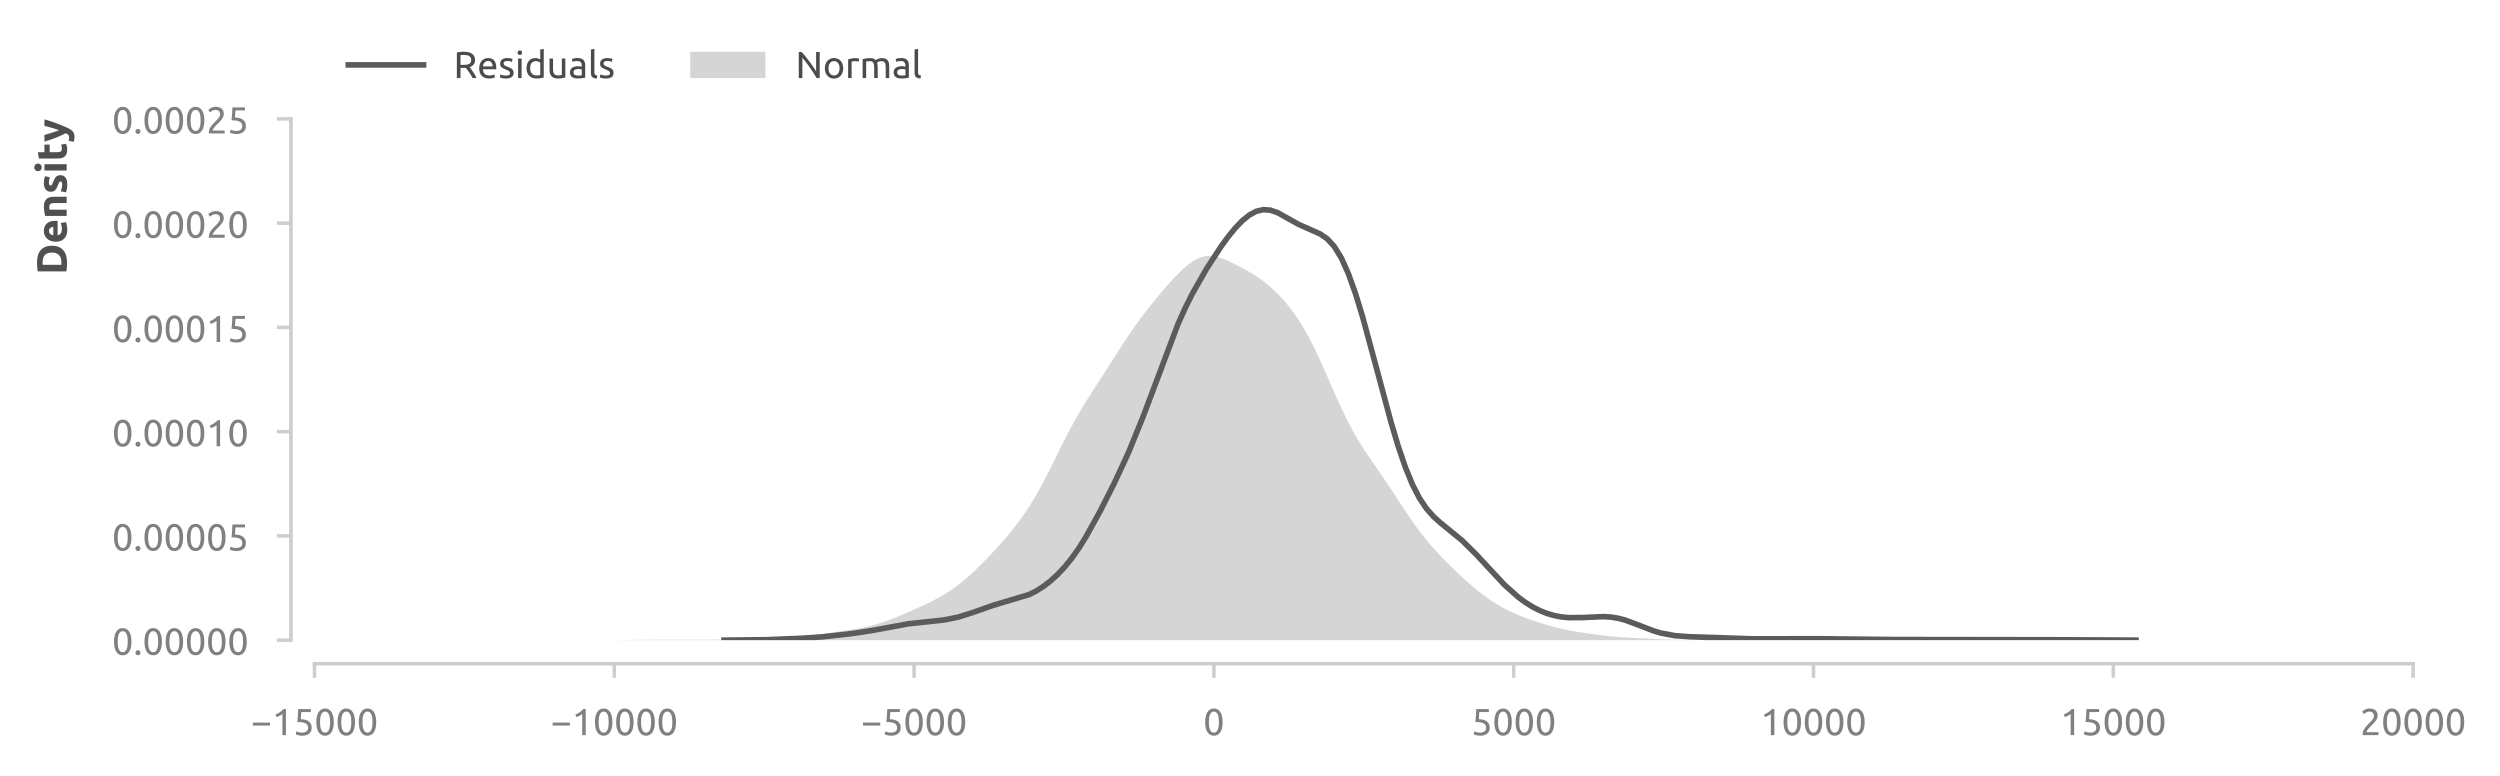
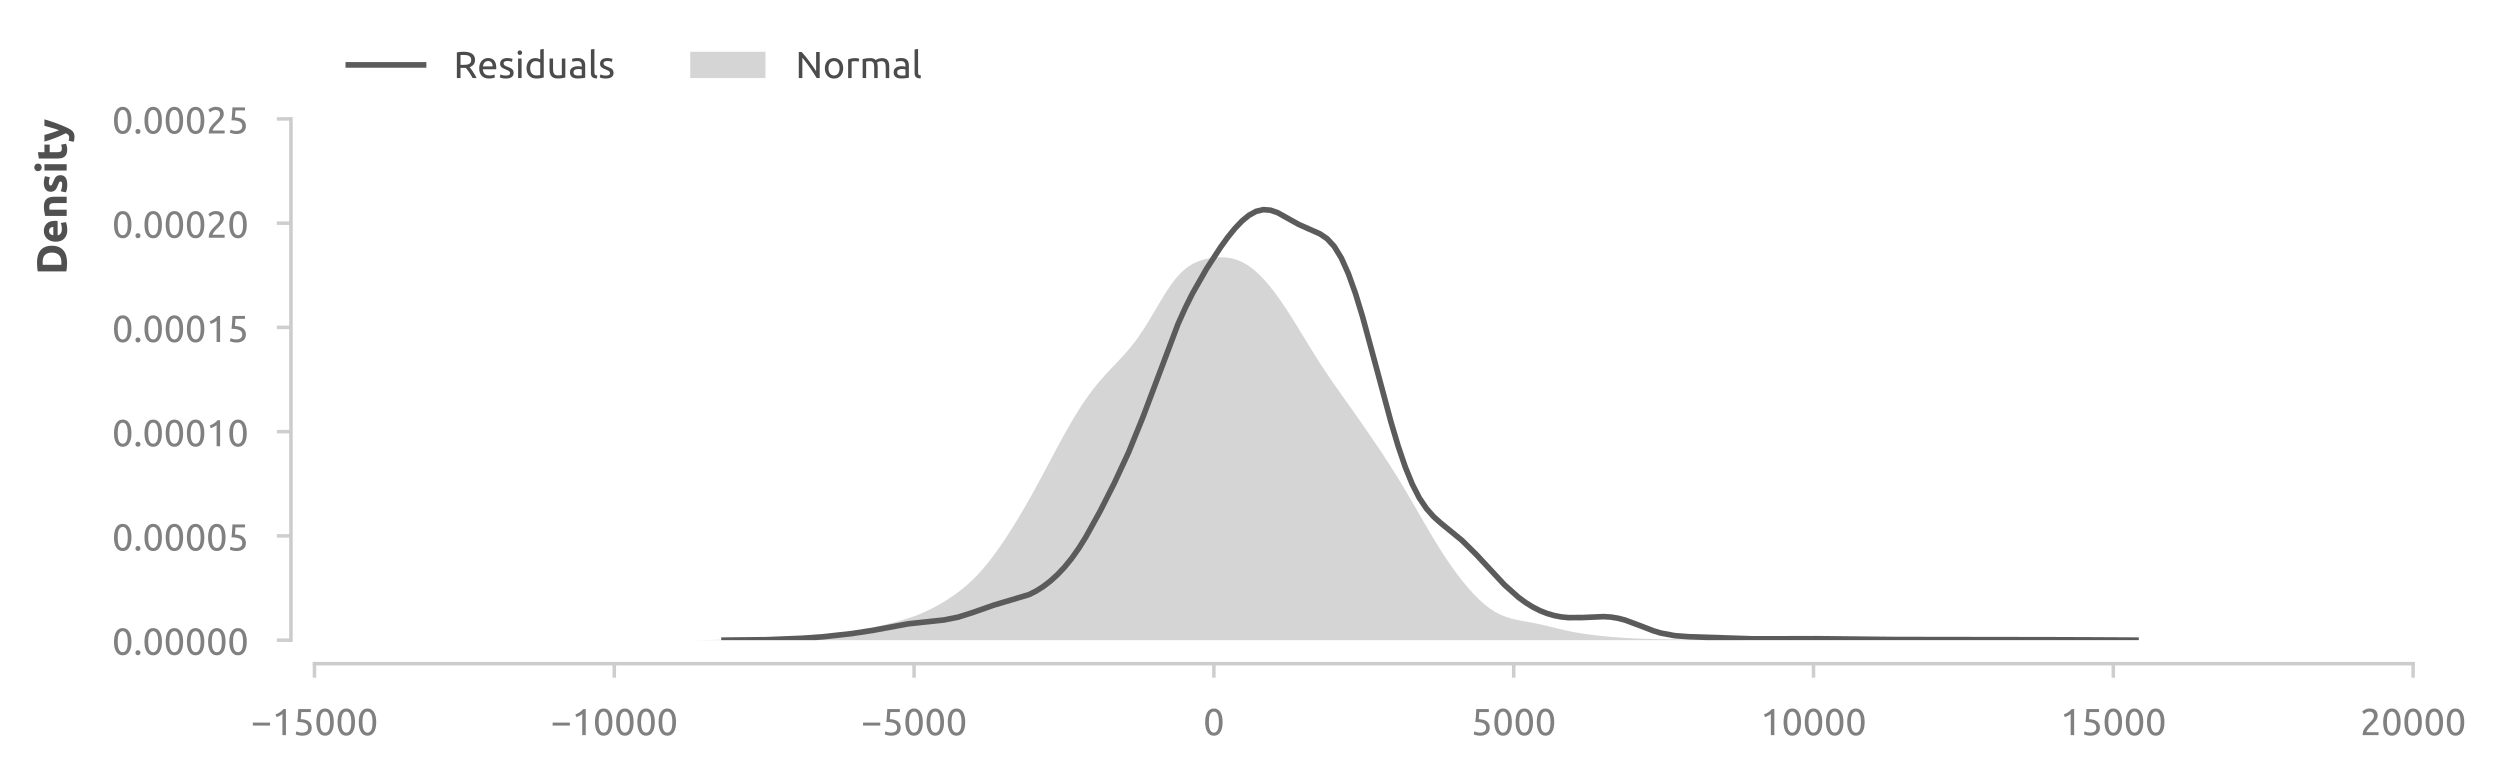
<svg xmlns="http://www.w3.org/2000/svg" xmlns:xlink="http://www.w3.org/1999/xlink" width="531.772pt" height="165.055pt" viewBox="0 0 531.772 165.055" version="1.1">
  <defs>
    <style type="text/css">*{stroke-linejoin: round; stroke-linecap: butt}</style>
  </defs>
  <g id="figure_1">
    <g id="patch_1">
      <path d="M 0 165.055  L 531.772 165.055  L 531.772 0  L 0 0  L 0 165.055  z " style="fill: none" />
    </g>
    <g id="axes_1">
      <g id="patch_2">
        <path d="M 66.891 136.167  L 513.291 136.167  L 513.291 25.288  L 66.891 25.288  L 66.891 136.167  z " style="fill: none" />
      </g>
      <g id="matplotlib.axis_1">
        <g id="xtick_1">
          <g id="line2d_1">
            <defs>
-               <path id="m9f450854ca" d="M 0 0  L 0 3  " style="stroke: #cecece; stroke-width: 0.75" />
-             </defs>
-             <g>
-               <use xlink:href="#m9f450854ca" x="66.891" y="141.167" style="fill: #cecece; stroke: #cecece; stroke-width: 0.75" />
+               <path id="m209738c623" d="M 0 0  L 0 3  " style="stroke: #cecece; stroke-width: 0.75" />
+             </defs>
+             <g>
+               <use xlink:href="#m209738c623" x="66.891" y="141.167" style="fill: #cecece; stroke: #cecece; stroke-width: 0.75" />
            </g>
          </g>
          <g id="text_1">
            <g style="fill: #808080" transform="translate(53.35344 156.375) scale(0.08 -0.08)">
              <defs>
                <path id="Ubuntu-2212" d="M 339 2138  L 3270 2138  L 3270 1632  L 339 1632  L 339 2138  z " transform="scale(0.015625)" />
                <path id="Ubuntu-31" d="M 595 3520  Q 960 3661 1305 3881  Q 1651 4102 1939 4435  L 2362 4435  L 2362 0  L 1766 0  L 1766 3610  Q 1690 3539 1578 3462  Q 1466 3386 1334 3315  Q 1203 3245 1059 3181  Q 915 3117 781 3072  L 595 3520  z " transform="scale(0.015625)" />
                <path id="Ubuntu-35" d="M 1274 2726  Q 2240 2688 2691 2304  Q 3142 1920 3142 1261  Q 3142 966 3043 716  Q 2944 467 2742 288  Q 2541 109 2233 6  Q 1926 -96 1504 -96  Q 1338 -96 1165 -70  Q 992 -45 845 -6  Q 698 32 582 70  Q 467 109 416 134  L 531 653  Q 640 602 886 518  Q 1133 435 1491 435  Q 1779 435 1974 499  Q 2170 563 2291 672  Q 2413 781 2467 925  Q 2522 1069 2522 1229  Q 2522 1472 2438 1661  Q 2355 1850 2144 1978  Q 1933 2106 1581 2173  Q 1229 2240 691 2240  Q 730 2554 752 2829  Q 774 3104 793 3366  Q 813 3629 825 3888  Q 838 4147 851 4435  L 2989 4435  L 2989 3930  L 1370 3930  Q 1363 3834 1350 3670  Q 1338 3507 1325 3331  Q 1312 3155 1299 2988  Q 1286 2822 1274 2726  z " transform="scale(0.015625)" />
                <path id="Ubuntu-30" d="M 320 2221  Q 320 3334 713 3936  Q 1107 4538 1805 4538  Q 2502 4538 2896 3936  Q 3290 3334 3290 2221  Q 3290 1107 2896 505  Q 2502 -96 1805 -96  Q 1107 -96 713 505  Q 320 1107 320 2221  z M 2662 2221  Q 2662 2586 2620 2912  Q 2579 3238 2480 3481  Q 2381 3725 2214 3869  Q 2048 4013 1805 4013  Q 1562 4013 1395 3869  Q 1229 3725 1129 3481  Q 1030 3238 988 2912  Q 947 2586 947 2221  Q 947 1856 988 1529  Q 1030 1203 1129 960  Q 1229 717 1395 573  Q 1562 429 1805 429  Q 2048 429 2214 573  Q 2381 717 2480 960  Q 2579 1203 2620 1529  Q 2662 1856 2662 2221  z " transform="scale(0.015625)" />
              </defs>
              <use xlink:href="#Ubuntu-2212" />
              <use xlink:href="#Ubuntu-31" x="56.4" />
              <use xlink:href="#Ubuntu-35" x="112.8" />
              <use xlink:href="#Ubuntu-30" x="169.2" />
              <use xlink:href="#Ubuntu-30" x="225.6" />
              <use xlink:href="#Ubuntu-30" x="282" />
            </g>
          </g>
        </g>
        <g id="xtick_2">
          <g id="line2d_2">
            <g>
-               <use xlink:href="#m9f450854ca" x="130.662" y="141.167" style="fill: #cecece; stroke: #cecece; stroke-width: 0.75" />
+               <use xlink:href="#m209738c623" x="130.662" y="141.167" style="fill: #cecece; stroke: #cecece; stroke-width: 0.75" />
            </g>
          </g>
          <g id="text_2">
            <g style="fill: #808080" transform="translate(117.1249 156.375) scale(0.08 -0.08)">
              <use xlink:href="#Ubuntu-2212" />
              <use xlink:href="#Ubuntu-31" x="56.4" />
              <use xlink:href="#Ubuntu-30" x="112.8" />
              <use xlink:href="#Ubuntu-30" x="169.2" />
              <use xlink:href="#Ubuntu-30" x="225.6" />
              <use xlink:href="#Ubuntu-30" x="282" />
            </g>
          </g>
        </g>
        <g id="xtick_3">
          <g id="line2d_3">
            <g>
-               <use xlink:href="#m9f450854ca" x="194.434" y="141.167" style="fill: #cecece; stroke: #cecece; stroke-width: 0.75" />
+               <use xlink:href="#m209738c623" x="194.434" y="141.167" style="fill: #cecece; stroke: #cecece; stroke-width: 0.75" />
            </g>
          </g>
          <g id="text_3">
            <g style="fill: #808080" transform="translate(183.1525 156.375) scale(0.08 -0.08)">
              <use xlink:href="#Ubuntu-2212" />
              <use xlink:href="#Ubuntu-35" x="56.4" />
              <use xlink:href="#Ubuntu-30" x="112.8" />
              <use xlink:href="#Ubuntu-30" x="169.2" />
              <use xlink:href="#Ubuntu-30" x="225.6" />
            </g>
          </g>
        </g>
        <g id="xtick_4">
          <g id="line2d_4">
            <g>
-               <use xlink:href="#m9f450854ca" x="258.205" y="141.167" style="fill: #cecece; stroke: #cecece; stroke-width: 0.75" />
+               <use xlink:href="#m209738c623" x="258.205" y="141.167" style="fill: #cecece; stroke: #cecece; stroke-width: 0.75" />
            </g>
          </g>
          <g id="text_4">
            <g style="fill: #808080" transform="translate(255.949 156.375) scale(0.08 -0.08)">
              <use xlink:href="#Ubuntu-30" />
            </g>
          </g>
        </g>
        <g id="xtick_5">
          <g id="line2d_5">
            <g>
-               <use xlink:href="#m9f450854ca" x="321.977" y="141.167" style="fill: #cecece; stroke: #cecece; stroke-width: 0.75" />
+               <use xlink:href="#m209738c623" x="321.977" y="141.167" style="fill: #cecece; stroke: #cecece; stroke-width: 0.75" />
            </g>
          </g>
          <g id="text_5">
            <g style="fill: #808080" transform="translate(312.9517 156.375) scale(0.08 -0.08)">
              <use xlink:href="#Ubuntu-35" />
              <use xlink:href="#Ubuntu-30" x="56.4" />
              <use xlink:href="#Ubuntu-30" x="112.8" />
              <use xlink:href="#Ubuntu-30" x="169.2" />
            </g>
          </g>
        </g>
        <g id="xtick_6">
          <g id="line2d_6">
            <g>
-               <use xlink:href="#m9f450854ca" x="385.748" y="141.167" style="fill: #cecece; stroke: #cecece; stroke-width: 0.75" />
+               <use xlink:href="#m209738c623" x="385.748" y="141.167" style="fill: #cecece; stroke: #cecece; stroke-width: 0.75" />
            </g>
          </g>
          <g id="text_6">
            <g style="fill: #808080" transform="translate(374.4668 156.375) scale(0.08 -0.08)">
              <use xlink:href="#Ubuntu-31" />
              <use xlink:href="#Ubuntu-30" x="56.4" />
              <use xlink:href="#Ubuntu-30" x="112.8" />
              <use xlink:href="#Ubuntu-30" x="169.2" />
              <use xlink:href="#Ubuntu-30" x="225.6" />
            </g>
          </g>
        </g>
        <g id="xtick_7">
          <g id="line2d_7">
            <g>
-               <use xlink:href="#m9f450854ca" x="449.52" y="141.167" style="fill: #cecece; stroke: #cecece; stroke-width: 0.75" />
+               <use xlink:href="#m209738c623" x="449.52" y="141.167" style="fill: #cecece; stroke: #cecece; stroke-width: 0.75" />
            </g>
          </g>
          <g id="text_7">
            <g style="fill: #808080" transform="translate(438.2383 156.375) scale(0.08 -0.08)">
              <use xlink:href="#Ubuntu-31" />
              <use xlink:href="#Ubuntu-35" x="56.4" />
              <use xlink:href="#Ubuntu-30" x="112.8" />
              <use xlink:href="#Ubuntu-30" x="169.2" />
              <use xlink:href="#Ubuntu-30" x="225.6" />
            </g>
          </g>
        </g>
        <g id="xtick_8">
          <g id="line2d_8">
            <g>
-               <use xlink:href="#m9f450854ca" x="513.291" y="141.167" style="fill: #cecece; stroke: #cecece; stroke-width: 0.75" />
+               <use xlink:href="#m209738c623" x="513.291" y="141.167" style="fill: #cecece; stroke: #cecece; stroke-width: 0.75" />
            </g>
          </g>
          <g id="text_8">
            <g style="fill: #808080" transform="translate(502.0097 156.375) scale(0.08 -0.08)">
              <defs>
                <path id="Ubuntu-32" d="M 2989 3302  Q 2989 3072 2896 2857  Q 2803 2643 2649 2435  Q 2496 2227 2304 2025  Q 2112 1824 1920 1632  Q 1811 1523 1667 1376  Q 1523 1229 1395 1069  Q 1267 909 1180 761  Q 1094 614 1094 506  L 3136 506  L 3136 0  L 448 0  Q 442 38 442 76  Q 442 115 442 147  Q 442 448 541 707  Q 640 966 800 1196  Q 960 1427 1158 1632  Q 1357 1837 1549 2029  Q 1709 2182 1853 2332  Q 1997 2483 2109 2633  Q 2221 2784 2288 2944  Q 2355 3104 2355 3283  Q 2355 3475 2294 3609  Q 2234 3744 2131 3833  Q 2029 3923 1891 3964  Q 1754 4006 1600 4006  Q 1414 4006 1260 3955  Q 1107 3904 985 3837  Q 864 3770 781 3696  Q 698 3622 653 3584  L 358 4006  Q 416 4070 531 4163  Q 646 4256 806 4339  Q 966 4422 1164 4480  Q 1363 4538 1594 4538  Q 2291 4538 2640 4214  Q 2989 3891 2989 3302  z " transform="scale(0.015625)" />
              </defs>
              <use xlink:href="#Ubuntu-32" />
              <use xlink:href="#Ubuntu-30" x="56.4" />
              <use xlink:href="#Ubuntu-30" x="112.8" />
              <use xlink:href="#Ubuntu-30" x="169.2" />
              <use xlink:href="#Ubuntu-30" x="225.6" />
            </g>
          </g>
        </g>
      </g>
      <g id="matplotlib.axis_2">
        <g id="ytick_1">
          <g id="line2d_9">
            <defs>
-               <path id="m7aecf31f58" d="M 0 0  L -3 0  " style="stroke: #cecece; stroke-width: 0.75" />
-             </defs>
-             <g>
-               <use xlink:href="#m7aecf31f58" x="61.891" y="136.167" style="fill: #cecece; stroke: #cecece; stroke-width: 0.75" />
+               <path id="m69ce5b1ed9" d="M 0 0  L -3 0  " style="stroke: #cecece; stroke-width: 0.75" />
+             </defs>
+             <g>
+               <use xlink:href="#m69ce5b1ed9" x="61.891" y="136.167" style="fill: #cecece; stroke: #cecece; stroke-width: 0.75" />
            </g>
          </g>
          <g id="text_9">
            <g style="fill: #808080" transform="translate(23.84844 139.2713) scale(0.08 -0.08)">
              <defs>
                <path id="Ubuntu-2e" d="M 1216 346  Q 1216 173 1101 45  Q 986 -83 787 -83  Q 589 -83 473 45  Q 358 173 358 346  Q 358 518 473 646  Q 589 774 787 774  Q 986 774 1101 646  Q 1216 518 1216 346  z " transform="scale(0.015625)" />
              </defs>
              <use xlink:href="#Ubuntu-30" />
              <use xlink:href="#Ubuntu-2e" x="56.4" />
              <use xlink:href="#Ubuntu-30" x="81" />
              <use xlink:href="#Ubuntu-30" x="137.4" />
              <use xlink:href="#Ubuntu-30" x="193.8" />
              <use xlink:href="#Ubuntu-30" x="250.2" />
              <use xlink:href="#Ubuntu-30" x="306.6" />
            </g>
          </g>
        </g>
        <g id="ytick_2">
          <g id="line2d_10">
            <g>
-               <use xlink:href="#m7aecf31f58" x="61.891" y="113.992" style="fill: #cecece; stroke: #cecece; stroke-width: 0.75" />
+               <use xlink:href="#m69ce5b1ed9" x="61.891" y="113.992" style="fill: #cecece; stroke: #cecece; stroke-width: 0.75" />
            </g>
          </g>
          <g id="text_10">
            <g style="fill: #808080" transform="translate(23.84844 117.0952) scale(0.08 -0.08)">
              <use xlink:href="#Ubuntu-30" />
              <use xlink:href="#Ubuntu-2e" x="56.4" />
              <use xlink:href="#Ubuntu-30" x="81" />
              <use xlink:href="#Ubuntu-30" x="137.4" />
              <use xlink:href="#Ubuntu-30" x="193.8" />
              <use xlink:href="#Ubuntu-30" x="250.2" />
              <use xlink:href="#Ubuntu-35" x="306.6" />
            </g>
          </g>
        </g>
        <g id="ytick_3">
          <g id="line2d_11">
            <g>
-               <use xlink:href="#m7aecf31f58" x="61.891" y="91.816" style="fill: #cecece; stroke: #cecece; stroke-width: 0.75" />
+               <use xlink:href="#m69ce5b1ed9" x="61.891" y="91.816" style="fill: #cecece; stroke: #cecece; stroke-width: 0.75" />
            </g>
          </g>
          <g id="text_11">
            <g style="fill: #808080" transform="translate(23.84844 94.91925) scale(0.08 -0.08)">
              <use xlink:href="#Ubuntu-30" />
              <use xlink:href="#Ubuntu-2e" x="56.4" />
              <use xlink:href="#Ubuntu-30" x="81" />
              <use xlink:href="#Ubuntu-30" x="137.4" />
              <use xlink:href="#Ubuntu-30" x="193.8" />
              <use xlink:href="#Ubuntu-31" x="250.2" />
              <use xlink:href="#Ubuntu-30" x="306.6" />
            </g>
          </g>
        </g>
        <g id="ytick_4">
          <g id="line2d_12">
            <g>
-               <use xlink:href="#m7aecf31f58" x="61.891" y="69.639" style="fill: #cecece; stroke: #cecece; stroke-width: 0.75" />
+               <use xlink:href="#m69ce5b1ed9" x="61.891" y="69.639" style="fill: #cecece; stroke: #cecece; stroke-width: 0.75" />
            </g>
          </g>
          <g id="text_12">
            <g style="fill: #808080" transform="translate(23.84844 72.74325) scale(0.08 -0.08)">
              <use xlink:href="#Ubuntu-30" />
              <use xlink:href="#Ubuntu-2e" x="56.4" />
              <use xlink:href="#Ubuntu-30" x="81" />
              <use xlink:href="#Ubuntu-30" x="137.4" />
              <use xlink:href="#Ubuntu-30" x="193.8" />
              <use xlink:href="#Ubuntu-31" x="250.2" />
              <use xlink:href="#Ubuntu-35" x="306.6" />
            </g>
          </g>
        </g>
        <g id="ytick_5">
          <g id="line2d_13">
            <g>
-               <use xlink:href="#m7aecf31f58" x="61.891" y="47.464" style="fill: #cecece; stroke: #cecece; stroke-width: 0.75" />
+               <use xlink:href="#m69ce5b1ed9" x="61.891" y="47.464" style="fill: #cecece; stroke: #cecece; stroke-width: 0.75" />
            </g>
          </g>
          <g id="text_13">
            <g style="fill: #808080" transform="translate(23.84844 50.56725) scale(0.08 -0.08)">
              <use xlink:href="#Ubuntu-30" />
              <use xlink:href="#Ubuntu-2e" x="56.4" />
              <use xlink:href="#Ubuntu-30" x="81" />
              <use xlink:href="#Ubuntu-30" x="137.4" />
              <use xlink:href="#Ubuntu-30" x="193.8" />
              <use xlink:href="#Ubuntu-32" x="250.2" />
              <use xlink:href="#Ubuntu-30" x="306.6" />
            </g>
          </g>
        </g>
        <g id="ytick_6">
          <g id="line2d_14">
            <g>
-               <use xlink:href="#m7aecf31f58" x="61.891" y="25.288" style="fill: #cecece; stroke: #cecece; stroke-width: 0.75" />
+               <use xlink:href="#m69ce5b1ed9" x="61.891" y="25.288" style="fill: #cecece; stroke: #cecece; stroke-width: 0.75" />
            </g>
          </g>
          <g id="text_14">
            <g style="fill: #808080" transform="translate(23.84844 28.39125) scale(0.08 -0.08)">
              <use xlink:href="#Ubuntu-30" />
              <use xlink:href="#Ubuntu-2e" x="56.4" />
              <use xlink:href="#Ubuntu-30" x="81" />
              <use xlink:href="#Ubuntu-30" x="137.4" />
              <use xlink:href="#Ubuntu-30" x="193.8" />
              <use xlink:href="#Ubuntu-32" x="250.2" />
              <use xlink:href="#Ubuntu-35" x="306.6" />
            </g>
          </g>
        </g>
        <g id="text_15">
          <g style="fill: #505050" transform="translate(14.18344 58.45531) rotate(-90) scale(0.09 -0.09)">
            <defs>
              <path id="Ubuntu-Bold-44" d="M 1510 813  Q 1581 806 1673 803  Q 1766 800 1894 800  Q 2643 800 3004 1177  Q 3366 1555 3366 2221  Q 3366 2918 3020 3276  Q 2675 3635 1926 3635  Q 1824 3635 1715 3632  Q 1606 3629 1510 3616  L 1510 813  z M 4397 2221  Q 4397 1645 4217 1216  Q 4038 787 3708 505  Q 3379 224 2905 83  Q 2432 -58 1843 -58  Q 1574 -58 1216 -35  Q 858 -13 512 58  L 512 4378  Q 858 4442 1232 4464  Q 1606 4486 1875 4486  Q 2445 4486 2909 4358  Q 3373 4230 3705 3955  Q 4038 3680 4217 3251  Q 4397 2822 4397 2221  z " transform="scale(0.015625)" />
              <path id="Ubuntu-Bold-65" d="M 288 1658  Q 288 2106 425 2442  Q 563 2778 787 3002  Q 1011 3226 1302 3341  Q 1594 3456 1901 3456  Q 2618 3456 3034 3017  Q 3450 2579 3450 1728  Q 3450 1645 3443 1545  Q 3437 1446 3430 1370  L 1267 1370  Q 1299 1075 1542 902  Q 1786 730 2195 730  Q 2458 730 2710 778  Q 2963 826 3123 896  L 3251 122  Q 3174 83 3046 44  Q 2918 6 2761 -22  Q 2605 -51 2425 -70  Q 2246 -90 2067 -90  Q 1613 -90 1277 44  Q 941 179 720 412  Q 499 646 393 966  Q 288 1286 288 1658  z M 2528 2022  Q 2522 2144 2486 2259  Q 2451 2374 2377 2464  Q 2304 2554 2192 2611  Q 2080 2669 1914 2669  Q 1754 2669 1638 2614  Q 1523 2560 1446 2470  Q 1370 2381 1328 2262  Q 1286 2144 1267 2022  L 2528 2022  z " transform="scale(0.015625)" />
              <path id="Ubuntu-Bold-6e" d="M 448 3251  Q 691 3322 1075 3382  Q 1459 3443 1882 3443  Q 2310 3443 2595 3331  Q 2880 3219 3046 3014  Q 3213 2810 3283 2528  Q 3354 2246 3354 1901  L 3354 0  L 2400 0  L 2400 1786  Q 2400 2246 2278 2438  Q 2157 2630 1824 2630  Q 1722 2630 1606 2620  Q 1491 2611 1402 2598  L 1402 0  L 448 0  L 448 3251  z " transform="scale(0.015625)" />
              <path id="Ubuntu-Bold-73" d="M 1414 685  Q 1677 685 1785 736  Q 1894 787 1894 934  Q 1894 1050 1753 1136  Q 1613 1222 1325 1331  Q 1101 1414 918 1504  Q 736 1594 608 1718  Q 480 1843 409 2016  Q 339 2189 339 2432  Q 339 2906 691 3181  Q 1043 3456 1658 3456  Q 1965 3456 2246 3401  Q 2528 3347 2694 3283  L 2528 2541  Q 2362 2598 2166 2643  Q 1971 2688 1728 2688  Q 1280 2688 1280 2438  Q 1280 2381 1299 2336  Q 1318 2291 1376 2249  Q 1434 2208 1533 2160  Q 1632 2112 1786 2054  Q 2099 1939 2304 1827  Q 2509 1715 2627 1584  Q 2746 1453 2794 1293  Q 2842 1133 2842 922  Q 2842 422 2467 166  Q 2093 -90 1408 -90  Q 960 -90 662 -13  Q 365 64 250 115  L 410 890  Q 653 794 909 739  Q 1165 685 1414 685  z " transform="scale(0.015625)" />
              <path id="Ubuntu-Bold-69" d="M 1402 0  L 448 0  L 448 3366  L 1402 3366  L 1402 0  z M 1491 4339  Q 1491 4077 1321 3926  Q 1152 3776 922 3776  Q 691 3776 521 3926  Q 352 4077 352 4339  Q 352 4602 521 4752  Q 691 4902 922 4902  Q 1152 4902 1321 4752  Q 1491 4602 1491 4339  z " transform="scale(0.015625)" />
              <path id="Ubuntu-Bold-74" d="M 416 4205  L 1370 4358  L 1370 3366  L 2515 3366  L 2515 2573  L 1370 2573  L 1370 1389  Q 1370 1088 1475 909  Q 1581 730 1901 730  Q 2054 730 2217 758  Q 2381 787 2515 838  L 2650 96  Q 2477 26 2265 -25  Q 2054 -77 1747 -77  Q 1357 -77 1101 28  Q 845 134 691 323  Q 538 512 477 781  Q 416 1050 416 1376  L 416 4205  z " transform="scale(0.015625)" />
              <path id="Ubuntu-Bold-79" d="M 3437 3366  Q 3149 2394 2835 1542  Q 2522 691 2150 -109  Q 2016 -397 1881 -598  Q 1747 -800 1587 -931  Q 1427 -1062 1225 -1123  Q 1024 -1184 755 -1184  Q 531 -1184 342 -1142  Q 154 -1101 32 -1050  L 198 -288  Q 346 -339 461 -358  Q 576 -378 704 -378  Q 960 -378 1097 -240  Q 1235 -102 1331 141  Q 1005 781 678 1577  Q 352 2374 64 3366  L 1075 3366  Q 1139 3117 1225 2825  Q 1312 2534 1408 2236  Q 1504 1939 1603 1657  Q 1702 1376 1792 1146  Q 1875 1376 1964 1657  Q 2054 1939 2140 2236  Q 2227 2534 2307 2825  Q 2387 3117 2451 3366  L 3437 3366  z " transform="scale(0.015625)" />
            </defs>
            <use xlink:href="#Ubuntu-Bold-44" />
            <use xlink:href="#Ubuntu-Bold-65" x="73.7" />
            <use xlink:href="#Ubuntu-Bold-6e" x="132.1" />
            <use xlink:href="#Ubuntu-Bold-73" x="191" />
            <use xlink:href="#Ubuntu-Bold-69" x="239.5" />
            <use xlink:href="#Ubuntu-Bold-74" x="268.4" />
            <use xlink:href="#Ubuntu-Bold-79" x="313.8" />
          </g>
        </g>
      </g>
      <g id="PolyCollection_1">
        <defs>
-           <path id="m66a9e8cc7c" d="M 124.89 -28.889  L 124.89 -28.887  L 126.098 -28.887  L 127.305 -28.887  L 128.513 -28.887  L 129.72 -28.887  L 130.928 -28.887  L 132.135 -28.887  L 133.343 -28.887  L 134.55 -28.887  L 135.758 -28.887  L 136.965 -28.887  L 138.173 -28.887  L 139.38 -28.887  L 140.588 -28.887  L 141.796 -28.887  L 143.003 -28.887  L 144.211 -28.887  L 145.418 -28.887  L 146.626 -28.887  L 147.833 -28.887  L 149.041 -28.887  L 150.248 -28.887  L 151.456 -28.887  L 152.663 -28.887  L 153.871 -28.887  L 155.079 -28.887  L 156.286 -28.887  L 157.494 -28.887  L 158.701 -28.887  L 159.909 -28.887  L 161.116 -28.887  L 162.324 -28.887  L 163.531 -28.887  L 164.739 -28.887  L 165.946 -28.887  L 167.154 -28.887  L 168.362 -28.887  L 169.569 -28.887  L 170.777 -28.887  L 171.984 -28.887  L 173.192 -28.887  L 174.399 -28.887  L 175.607 -28.887  L 176.814 -28.887  L 178.022 -28.887  L 179.229 -28.887  L 180.437 -28.887  L 181.645 -28.887  L 182.852 -28.887  L 184.06 -28.887  L 185.267 -28.887  L 186.475 -28.887  L 187.682 -28.887  L 188.89 -28.887  L 190.097 -28.887  L 191.305 -28.887  L 192.512 -28.887  L 193.72 -28.887  L 194.928 -28.887  L 196.135 -28.887  L 197.343 -28.887  L 198.55 -28.887  L 199.758 -28.887  L 200.965 -28.887  L 202.173 -28.887  L 203.38 -28.887  L 204.588 -28.887  L 205.795 -28.887  L 207.003 -28.887  L 208.21 -28.887  L 209.418 -28.887  L 210.626 -28.887  L 211.833 -28.887  L 213.041 -28.887  L 214.248 -28.887  L 215.456 -28.887  L 216.663 -28.887  L 217.871 -28.887  L 219.078 -28.887  L 220.286 -28.887  L 221.493 -28.887  L 222.701 -28.887  L 223.909 -28.887  L 225.116 -28.887  L 226.324 -28.887  L 227.531 -28.887  L 228.739 -28.887  L 229.946 -28.887  L 231.154 -28.887  L 232.361 -28.887  L 233.569 -28.887  L 234.776 -28.887  L 235.984 -28.887  L 237.192 -28.887  L 238.399 -28.887  L 239.607 -28.887  L 240.814 -28.887  L 242.022 -28.887  L 243.229 -28.887  L 244.437 -28.887  L 245.644 -28.887  L 246.852 -28.887  L 248.059 -28.887  L 249.267 -28.887  L 250.475 -28.887  L 251.682 -28.887  L 252.89 -28.887  L 254.097 -28.887  L 255.305 -28.887  L 256.512 -28.887  L 257.72 -28.887  L 258.927 -28.887  L 260.135 -28.887  L 261.342 -28.887  L 262.55 -28.887  L 263.758 -28.887  L 264.965 -28.887  L 266.173 -28.887  L 267.38 -28.887  L 268.588 -28.887  L 269.795 -28.887  L 271.003 -28.887  L 272.21 -28.887  L 273.418 -28.887  L 274.625 -28.887  L 275.833 -28.887  L 277.04 -28.887  L 278.248 -28.887  L 279.456 -28.887  L 280.663 -28.887  L 281.871 -28.887  L 283.078 -28.887  L 284.286 -28.887  L 285.493 -28.887  L 286.701 -28.887  L 287.908 -28.887  L 289.116 -28.887  L 290.323 -28.887  L 291.531 -28.887  L 292.739 -28.887  L 293.946 -28.887  L 295.154 -28.887  L 296.361 -28.887  L 297.569 -28.887  L 298.776 -28.887  L 299.984 -28.887  L 301.191 -28.887  L 302.399 -28.887  L 303.606 -28.887  L 304.814 -28.887  L 306.022 -28.887  L 307.229 -28.887  L 308.437 -28.887  L 309.644 -28.887  L 310.852 -28.887  L 312.059 -28.887  L 313.267 -28.887  L 314.474 -28.887  L 315.682 -28.887  L 316.889 -28.887  L 318.097 -28.887  L 319.305 -28.887  L 320.512 -28.887  L 321.72 -28.887  L 322.927 -28.887  L 324.135 -28.887  L 325.342 -28.887  L 326.55 -28.887  L 327.757 -28.887  L 328.965 -28.887  L 330.172 -28.887  L 331.38 -28.887  L 332.588 -28.887  L 333.795 -28.887  L 335.003 -28.887  L 336.21 -28.887  L 337.418 -28.887  L 338.625 -28.887  L 339.833 -28.887  L 341.04 -28.887  L 342.248 -28.887  L 343.455 -28.887  L 344.663 -28.887  L 345.87 -28.887  L 347.078 -28.887  L 348.286 -28.887  L 349.493 -28.887  L 350.701 -28.887  L 351.908 -28.887  L 353.116 -28.887  L 354.323 -28.887  L 355.531 -28.887  L 356.738 -28.887  L 357.946 -28.887  L 359.153 -28.887  L 360.361 -28.887  L 361.569 -28.887  L 362.776 -28.887  L 363.984 -28.887  L 365.191 -28.887  L 365.191 -28.889  L 365.191 -28.889  L 363.984 -28.891  L 362.776 -28.894  L 361.569 -28.899  L 360.361 -28.908  L 359.153 -28.921  L 357.946 -28.94  L 356.738 -28.967  L 355.531 -29.001  L 354.323 -29.042  L 353.116 -29.089  L 351.908 -29.141  L 350.701 -29.196  L 349.493 -29.253  L 348.286 -29.312  L 347.078 -29.376  L 345.87 -29.449  L 344.663 -29.534  L 343.455 -29.635  L 342.248 -29.753  L 341.04 -29.886  L 339.833 -30.034  L 338.625 -30.194  L 337.418 -30.365  L 336.21 -30.549  L 335.003 -30.749  L 333.795 -30.97  L 332.588 -31.217  L 331.38 -31.494  L 330.172 -31.803  L 328.965 -32.141  L 327.757 -32.508  L 326.55 -32.9  L 325.342 -33.317  L 324.135 -33.762  L 322.927 -34.242  L 321.72 -34.768  L 320.512 -35.35  L 319.305 -35.999  L 318.097 -36.719  L 316.889 -37.512  L 315.682 -38.378  L 314.474 -39.31  L 313.267 -40.303  L 312.059 -41.348  L 310.852 -42.438  L 309.644 -43.569  L 308.437 -44.738  L 307.229 -45.95  L 306.022 -47.215  L 304.814 -48.546  L 303.606 -49.962  L 302.399 -51.477  L 301.191 -53.096  L 299.984 -54.812  L 298.776 -56.606  L 297.569 -58.444  L 296.361 -60.292  L 295.154 -62.115  L 293.946 -63.897  L 292.739 -65.642  L 291.531 -67.38  L 290.323 -69.165  L 289.116 -71.059  L 287.908 -73.121  L 286.701 -75.389  L 285.493 -77.864  L 284.286 -80.511  L 283.078 -83.26  L 281.871 -86.023  L 280.663 -88.709  L 279.456 -91.245  L 278.248 -93.579  L 277.04 -95.69  L 275.833 -97.579  L 274.625 -99.264  L 273.418 -100.768  L 272.21 -102.115  L 271.003 -103.322  L 269.795 -104.401  L 268.588 -105.36  L 267.38 -106.211  L 266.173 -106.971  L 264.965 -107.664  L 263.758 -108.313  L 262.55 -108.932  L 261.342 -109.514  L 260.135 -110.026  L 258.927 -110.416  L 257.72 -110.621  L 256.512 -110.586  L 255.305 -110.28  L 254.097 -109.705  L 252.89 -108.886  L 251.682 -107.869  L 250.475 -106.702  L 249.267 -105.43  L 248.059 -104.082  L 246.852 -102.678  L 245.644 -101.224  L 244.437 -99.719  L 243.229 -98.156  L 242.022 -96.524  L 240.814 -94.816  L 239.607 -93.033  L 238.399 -91.188  L 237.192 -89.304  L 235.984 -87.409  L 234.776 -85.526  L 233.569 -83.66  L 232.361 -81.796  L 231.154 -79.901  L 229.946 -77.929  L 228.739 -75.842  L 227.531 -73.621  L 226.324 -71.277  L 225.116 -68.848  L 223.909 -66.395  L 222.701 -63.986  L 221.493 -61.682  L 220.286 -59.526  L 219.078 -57.537  L 217.871 -55.715  L 216.663 -54.039  L 215.456 -52.484  L 214.248 -51.021  L 213.041 -49.629  L 211.833 -48.289  L 210.626 -46.992  L 209.418 -45.737  L 208.21 -44.526  L 207.003 -43.368  L 205.795 -42.273  L 204.588 -41.251  L 203.38 -40.312  L 202.173 -39.456  L 200.965 -38.681  L 199.758 -37.977  L 198.55 -37.332  L 197.343 -36.732  L 196.135 -36.162  L 194.928 -35.613  L 193.72 -35.078  L 192.512 -34.555  L 191.305 -34.045  L 190.097 -33.553  L 188.89 -33.088  L 187.682 -32.659  L 186.475 -32.275  L 185.267 -31.941  L 184.06 -31.655  L 182.852 -31.412  L 181.645 -31.203  L 180.437 -31.013  L 179.229 -30.831  L 178.022 -30.649  L 176.814 -30.464  L 175.607 -30.277  L 174.399 -30.092  L 173.192 -29.917  L 171.984 -29.757  L 170.777 -29.617  L 169.569 -29.499  L 168.362 -29.401  L 167.154 -29.32  L 165.946 -29.254  L 164.739 -29.197  L 163.531 -29.149  L 162.324 -29.107  L 161.116 -29.072  L 159.909 -29.045  L 158.701 -29.025  L 157.494 -29.012  L 156.286 -29.006  L 155.079 -29.003  L 153.871 -29.003  L 152.663 -29.002  L 151.456 -29  L 150.248 -28.997  L 149.041 -28.992  L 147.833 -28.989  L 146.626 -28.987  L 145.418 -28.987  L 144.211 -28.989  L 143.003 -28.992  L 141.796 -28.994  L 140.588 -28.993  L 139.38 -28.989  L 138.173 -28.981  L 136.965 -28.969  L 135.758 -28.955  L 134.55 -28.941  L 133.343 -28.927  L 132.135 -28.916  L 130.928 -28.906  L 129.72 -28.899  L 128.513 -28.895  L 127.305 -28.892  L 126.098 -28.89  L 124.89 -28.889  z " style="stroke: #5b5b5b; stroke-width: 0.01" />
+           <path id="m33a707bc93" d="M 143.683 -28.889  L 143.683 -28.887  L 144.852 -28.887  L 146.022 -28.887  L 147.192 -28.887  L 148.362 -28.887  L 149.532 -28.887  L 150.702 -28.887  L 151.872 -28.887  L 153.042 -28.887  L 154.212 -28.887  L 155.382 -28.887  L 156.552 -28.887  L 157.721 -28.887  L 158.891 -28.887  L 160.061 -28.887  L 161.231 -28.887  L 162.401 -28.887  L 163.571 -28.887  L 164.741 -28.887  L 165.911 -28.887  L 167.081 -28.887  L 168.251 -28.887  L 169.421 -28.887  L 170.59 -28.887  L 171.76 -28.887  L 172.93 -28.887  L 174.1 -28.887  L 175.27 -28.887  L 176.44 -28.887  L 177.61 -28.887  L 178.78 -28.887  L 179.95 -28.887  L 181.12 -28.887  L 182.29 -28.887  L 183.459 -28.887  L 184.629 -28.887  L 185.799 -28.887  L 186.969 -28.887  L 188.139 -28.887  L 189.309 -28.887  L 190.479 -28.887  L 191.649 -28.887  L 192.819 -28.887  L 193.989 -28.887  L 195.159 -28.887  L 196.329 -28.887  L 197.498 -28.887  L 198.668 -28.887  L 199.838 -28.887  L 201.008 -28.887  L 202.178 -28.887  L 203.348 -28.887  L 204.518 -28.887  L 205.688 -28.887  L 206.858 -28.887  L 208.028 -28.887  L 209.198 -28.887  L 210.367 -28.887  L 211.537 -28.887  L 212.707 -28.887  L 213.877 -28.887  L 215.047 -28.887  L 216.217 -28.887  L 217.387 -28.887  L 218.557 -28.887  L 219.727 -28.887  L 220.897 -28.887  L 222.067 -28.887  L 223.236 -28.887  L 224.406 -28.887  L 225.576 -28.887  L 226.746 -28.887  L 227.916 -28.887  L 229.086 -28.887  L 230.256 -28.887  L 231.426 -28.887  L 232.596 -28.887  L 233.766 -28.887  L 234.936 -28.887  L 236.105 -28.887  L 237.275 -28.887  L 238.445 -28.887  L 239.615 -28.887  L 240.785 -28.887  L 241.955 -28.887  L 243.125 -28.887  L 244.295 -28.887  L 245.465 -28.887  L 246.635 -28.887  L 247.805 -28.887  L 248.975 -28.887  L 250.144 -28.887  L 251.314 -28.887  L 252.484 -28.887  L 253.654 -28.887  L 254.824 -28.887  L 255.994 -28.887  L 257.164 -28.887  L 258.334 -28.887  L 259.504 -28.887  L 260.674 -28.887  L 261.844 -28.887  L 263.013 -28.887  L 264.183 -28.887  L 265.353 -28.887  L 266.523 -28.887  L 267.693 -28.887  L 268.863 -28.887  L 270.033 -28.887  L 271.203 -28.887  L 272.373 -28.887  L 273.543 -28.887  L 274.713 -28.887  L 275.882 -28.887  L 277.052 -28.887  L 278.222 -28.887  L 279.392 -28.887  L 280.562 -28.887  L 281.732 -28.887  L 282.902 -28.887  L 284.072 -28.887  L 285.242 -28.887  L 286.412 -28.887  L 287.582 -28.887  L 288.751 -28.887  L 289.921 -28.887  L 291.091 -28.887  L 292.261 -28.887  L 293.431 -28.887  L 294.601 -28.887  L 295.771 -28.887  L 296.941 -28.887  L 298.111 -28.887  L 299.281 -28.887  L 300.451 -28.887  L 301.62 -28.887  L 302.79 -28.887  L 303.96 -28.887  L 305.13 -28.887  L 306.3 -28.887  L 307.47 -28.887  L 308.64 -28.887  L 309.81 -28.887  L 310.98 -28.887  L 312.15 -28.887  L 313.32 -28.887  L 314.49 -28.887  L 315.659 -28.887  L 316.829 -28.887  L 317.999 -28.887  L 319.169 -28.887  L 320.339 -28.887  L 321.509 -28.887  L 322.679 -28.887  L 323.849 -28.887  L 325.019 -28.887  L 326.189 -28.887  L 327.359 -28.887  L 328.528 -28.887  L 329.698 -28.887  L 330.868 -28.887  L 332.038 -28.887  L 333.208 -28.887  L 334.378 -28.887  L 335.548 -28.887  L 336.718 -28.887  L 337.888 -28.887  L 339.058 -28.887  L 340.228 -28.887  L 341.397 -28.887  L 342.567 -28.887  L 343.737 -28.887  L 344.907 -28.887  L 346.077 -28.887  L 347.247 -28.887  L 348.417 -28.887  L 349.587 -28.887  L 350.757 -28.887  L 351.927 -28.887  L 353.097 -28.887  L 354.266 -28.887  L 355.436 -28.887  L 356.606 -28.887  L 357.776 -28.887  L 358.946 -28.887  L 360.116 -28.887  L 361.286 -28.887  L 362.456 -28.887  L 363.626 -28.887  L 364.796 -28.887  L 365.966 -28.887  L 367.136 -28.887  L 368.305 -28.887  L 369.475 -28.887  L 370.645 -28.887  L 371.815 -28.887  L 372.985 -28.887  L 374.155 -28.887  L 375.325 -28.887  L 376.495 -28.887  L 376.495 -28.889  L 376.495 -28.889  L 375.325 -28.89  L 374.155 -28.892  L 372.985 -28.895  L 371.815 -28.899  L 370.645 -28.906  L 369.475 -28.916  L 368.305 -28.928  L 367.136 -28.942  L 365.966 -28.957  L 364.796 -28.973  L 363.626 -28.988  L 362.456 -29.001  L 361.286 -29.012  L 360.116 -29.021  L 358.946 -29.029  L 357.776 -29.038  L 356.606 -29.049  L 355.436 -29.062  L 354.266 -29.079  L 353.097 -29.099  L 351.927 -29.123  L 350.757 -29.152  L 349.587 -29.186  L 348.417 -29.227  L 347.247 -29.278  L 346.077 -29.34  L 344.907 -29.415  L 343.737 -29.502  L 342.567 -29.601  L 341.397 -29.711  L 340.228 -29.832  L 339.058 -29.965  L 337.888 -30.112  L 336.718 -30.277  L 335.548 -30.466  L 334.378 -30.682  L 333.208 -30.925  L 332.038 -31.193  L 330.868 -31.478  L 329.698 -31.767  L 328.528 -32.047  L 327.359 -32.307  L 326.189 -32.542  L 325.019 -32.757  L 323.849 -32.965  L 322.679 -33.192  L 321.509 -33.469  L 320.339 -33.829  L 319.169 -34.303  L 317.999 -34.915  L 316.829 -35.677  L 315.659 -36.592  L 314.49 -37.654  L 313.32 -38.849  L 312.15 -40.164  L 310.98 -41.587  L 309.81 -43.111  L 308.64 -44.733  L 307.47 -46.453  L 306.3 -48.264  L 305.13 -50.159  L 303.96 -52.121  L 302.79 -54.128  L 301.62 -56.155  L 300.451 -58.179  L 299.281 -60.178  L 298.111 -62.136  L 296.941 -64.045  L 295.771 -65.903  L 294.601 -67.712  L 293.431 -69.48  L 292.261 -71.215  L 291.091 -72.925  L 289.921 -74.615  L 288.751 -76.289  L 287.582 -77.949  L 286.412 -79.6  L 285.242 -81.249  L 284.072 -82.912  L 282.902 -84.605  L 281.732 -86.344  L 280.562 -88.138  L 279.392 -89.988  L 278.222 -91.881  L 277.052 -93.798  L 275.882 -95.71  L 274.713 -97.591  L 273.543 -99.41  L 272.373 -101.142  L 271.203 -102.765  L 270.033 -104.259  L 268.863 -105.609  L 267.693 -106.801  L 266.523 -107.824  L 265.353 -108.668  L 264.183 -109.331  L 263.013 -109.815  L 261.844 -110.13  L 260.674 -110.295  L 259.504 -110.331  L 258.334 -110.261  L 257.164 -110.096  L 255.994 -109.834  L 254.824 -109.451  L 253.654 -108.909  L 252.484 -108.161  L 251.314 -107.162  L 250.144 -105.888  L 248.975 -104.344  L 247.805 -102.572  L 246.635 -100.645  L 245.465 -98.652  L 244.295 -96.687  L 243.125 -94.826  L 241.955 -93.115  L 240.785 -91.568  L 239.615 -90.165  L 238.445 -88.87  L 237.275 -87.634  L 236.105 -86.407  L 234.936 -85.144  L 233.766 -83.806  L 232.596 -82.366  L 231.426 -80.802  L 230.256 -79.106  L 229.086 -77.28  L 227.916 -75.334  L 226.746 -73.289  L 225.576 -71.167  L 224.406 -68.994  L 223.236 -66.795  L 222.067 -64.594  L 220.897 -62.414  L 219.727 -60.272  L 218.557 -58.185  L 217.387 -56.162  L 216.217 -54.208  L 215.047 -52.326  L 213.877 -50.52  L 212.707 -48.793  L 211.537 -47.156  L 210.367 -45.618  L 209.198 -44.191  L 208.028 -42.882  L 206.858 -41.692  L 205.688 -40.617  L 204.518 -39.644  L 203.348 -38.758  L 202.178 -37.945  L 201.008 -37.192  L 199.838 -36.495  L 198.668 -35.851  L 197.498 -35.262  L 196.329 -34.728  L 195.159 -34.249  L 193.989 -33.819  L 192.819 -33.433  L 191.649 -33.08  L 190.479 -32.754  L 189.309 -32.447  L 188.139 -32.154  L 186.969 -31.869  L 185.799 -31.589  L 184.629 -31.31  L 183.459 -31.033  L 182.29 -30.759  L 181.12 -30.493  L 179.95 -30.242  L 178.78 -30.012  L 177.61 -29.809  L 176.44 -29.637  L 175.27 -29.495  L 174.1 -29.38  L 172.93 -29.29  L 171.76 -29.218  L 170.59 -29.163  L 169.421 -29.122  L 168.251 -29.093  L 167.081 -29.076  L 165.911 -29.069  L 164.741 -29.071  L 163.571 -29.077  L 162.401 -29.084  L 161.231 -29.088  L 160.061 -29.086  L 158.891 -29.077  L 157.721 -29.061  L 156.552 -29.039  L 155.382 -29.014  L 154.212 -28.988  L 153.042 -28.963  L 151.872 -28.942  L 150.702 -28.925  L 149.532 -28.912  L 148.362 -28.902  L 147.192 -28.896  L 146.022 -28.892  L 144.852 -28.89  L 143.683 -28.889  z " style="stroke: #5b5b5b; stroke-width: 0.01" />
        </defs>
-         <g clip-path="url(#pb908f987ed)">
-           <use xlink:href="#m66a9e8cc7c" x="0" y="165.055" style="fill: #5b5b5b; fill-opacity: 0.25; stroke: #5b5b5b; stroke-width: 0.01" />
+         <g clip-path="url(#p62eab251d3)">
+           <use xlink:href="#m33a707bc93" x="0" y="165.055" style="fill: #5b5b5b; fill-opacity: 0.25; stroke: #5b5b5b; stroke-width: 0.01" />
        </g>
      </g>
      <g id="line2d_15">
-         <path d="M 154.014 136.166  L 163.069 136.071  L 170.615 135.768  L 175.142 135.442  L 181.179 134.77  L 185.706 134.075  L 193.252 132.681  L 197.779 132.2  L 200.798 131.872  L 203.816 131.268  L 206.834 130.315  L 211.362 128.725  L 218.908 126.47  L 220.417 125.705  L 221.926 124.746  L 223.435 123.586  L 224.944 122.216  L 226.453 120.616  L 227.962 118.756  L 229.472 116.616  L 230.981 114.204  L 233.999 108.747  L 237.017 102.777  L 240.036 96.272  L 243.054 88.867  L 250.6 68.856  L 252.109 65.505  L 253.618 62.483  L 256.636 57.186  L 259.655 52.542  L 261.164 50.459  L 262.673 48.594  L 264.182 47.009  L 265.691 45.774  L 267.2 44.954  L 268.71 44.596  L 270.219 44.705  L 271.728 45.217  L 274.746 46.9  L 276.255 47.741  L 280.783 49.75  L 282.292 50.778  L 283.801 52.415  L 285.31 54.87  L 286.819 58.231  L 288.329 62.455  L 289.838 67.395  L 292.856 78.54  L 295.874 89.77  L 297.383 94.838  L 298.893 99.285  L 300.402 102.992  L 301.911 105.932  L 303.42 108.178  L 304.929 109.883  L 306.438 111.241  L 310.966 114.936  L 313.984 117.918  L 320.021 124.408  L 323.039 127.093  L 324.548 128.195  L 326.057 129.128  L 327.567 129.892  L 329.076 130.492  L 330.585 130.933  L 332.094 131.223  L 333.603 131.376  L 336.621 131.357  L 341.149 131.162  L 342.658 131.26  L 344.167 131.505  L 345.676 131.9  L 348.695 133.02  L 351.713 134.187  L 353.222 134.645  L 356.24 135.211  L 359.259 135.437  L 372.841 135.888  L 378.878 135.879  L 386.424 135.86  L 403.024 136.037  L 436.226 136.084  L 445.28 136.118  L 454.335 136.166  L 454.335 136.166  " clip-path="url(#pb908f987ed)" style="fill: none; stroke: #5b5b5b; stroke-width: 1.2; stroke-linecap: square" />
+         <path d="M 154.014 136.166  L 163.069 136.071  L 170.615 135.768  L 175.142 135.442  L 181.179 134.77  L 185.706 134.075  L 193.252 132.681  L 197.779 132.2  L 200.798 131.872  L 203.816 131.268  L 206.834 130.315  L 211.362 128.725  L 218.908 126.47  L 220.417 125.705  L 221.926 124.746  L 223.435 123.586  L 224.944 122.216  L 226.453 120.616  L 227.962 118.756  L 229.472 116.616  L 230.981 114.204  L 233.999 108.747  L 237.017 102.777  L 240.036 96.272  L 243.054 88.867  L 250.6 68.856  L 252.109 65.505  L 253.618 62.483  L 256.636 57.186  L 259.655 52.542  L 261.164 50.459  L 262.673 48.594  L 264.182 47.009  L 265.691 45.774  L 267.2 44.954  L 268.71 44.596  L 270.219 44.705  L 271.728 45.217  L 274.746 46.9  L 276.255 47.741  L 280.783 49.75  L 282.292 50.778  L 283.801 52.415  L 285.31 54.87  L 286.819 58.231  L 288.329 62.455  L 289.838 67.395  L 292.856 78.54  L 295.874 89.77  L 297.383 94.838  L 298.893 99.285  L 300.402 102.992  L 301.911 105.932  L 303.42 108.178  L 304.929 109.883  L 306.438 111.241  L 310.966 114.936  L 313.984 117.918  L 320.021 124.408  L 323.039 127.093  L 324.548 128.195  L 326.057 129.128  L 327.567 129.892  L 329.076 130.492  L 330.585 130.933  L 332.094 131.223  L 333.603 131.376  L 336.621 131.357  L 341.149 131.162  L 342.658 131.26  L 344.167 131.505  L 345.676 131.9  L 348.695 133.02  L 351.713 134.187  L 353.222 134.645  L 356.24 135.211  L 359.259 135.437  L 372.841 135.888  L 378.878 135.879  L 386.424 135.86  L 403.024 136.037  L 436.226 136.084  L 445.28 136.118  L 454.335 136.166  L 454.335 136.166  " clip-path="url(#p62eab251d3)" style="fill: none; stroke: #5b5b5b; stroke-width: 1.2; stroke-linecap: square" />
      </g>
      <g id="patch_3">
        <path d="M 61.891 136.167  L 61.891 25.288  " style="fill: none; stroke: #cccccc; stroke-width: 0.75; stroke-linejoin: miter; stroke-linecap: square" />
      </g>
      <g id="patch_4">
        <path d="M 66.891 141.167  L 513.291 141.167  " style="fill: none; stroke: #cccccc; stroke-width: 0.75; stroke-linejoin: miter; stroke-linecap: square" />
      </g>
      <g id="legend_1">
        <g id="line2d_16">
          <path d="M 74.091 13.807  L 82.091 13.807  L 90.091 13.807  " style="fill: none; stroke: #5b5b5b; stroke-width: 1.2; stroke-linecap: square" />
        </g>
        <g id="text_16">
          <g style="fill: #4b4b4b" transform="translate(96.49094 16.6075) scale(0.08 -0.08)">
            <defs>
              <path id="Ubuntu-52" d="M 2720 1856  Q 2822 1728 2979 1520  Q 3136 1312 3302 1059  Q 3469 806 3632 531  Q 3795 256 3910 0  L 3232 0  Q 3104 243 2953 492  Q 2803 742 2649 969  Q 2496 1197 2345 1395  Q 2195 1594 2074 1741  Q 1990 1734 1904 1734  Q 1818 1734 1728 1734  L 1171 1734  L 1171 0  L 550 0  L 550 4371  Q 813 4435 1136 4457  Q 1459 4480 1728 4480  Q 2662 4480 3152 4128  Q 3642 3776 3642 3078  Q 3642 2637 3408 2323  Q 3174 2010 2720 1856  z M 1779 3936  Q 1382 3936 1171 3917  L 1171 2246  L 1613 2246  Q 1933 2246 2189 2278  Q 2445 2310 2621 2400  Q 2797 2490 2893 2653  Q 2989 2816 2989 3085  Q 2989 3334 2893 3500  Q 2797 3667 2633 3763  Q 2470 3859 2249 3897  Q 2029 3936 1779 3936  z " transform="scale(0.015625)" />
              <path id="Ubuntu-65" d="M 326 1658  Q 326 2099 454 2428  Q 582 2758 793 2976  Q 1005 3194 1280 3302  Q 1555 3411 1843 3411  Q 2515 3411 2873 2992  Q 3232 2573 3232 1715  Q 3232 1677 3232 1616  Q 3232 1555 3226 1504  L 947 1504  Q 986 986 1248 717  Q 1510 448 2067 448  Q 2381 448 2595 502  Q 2810 557 2918 608  L 3002 109  Q 2893 51 2621 -13  Q 2349 -77 2003 -77  Q 1568 -77 1251 54  Q 934 186 729 416  Q 525 646 425 963  Q 326 1280 326 1658  z M 2611 1984  Q 2618 2387 2410 2646  Q 2202 2906 1837 2906  Q 1632 2906 1475 2826  Q 1318 2746 1209 2618  Q 1101 2490 1040 2323  Q 979 2157 960 1984  L 2611 1984  z " transform="scale(0.015625)" />
              <path id="Ubuntu-73" d="M 1286 429  Q 1651 429 1827 525  Q 2003 621 2003 832  Q 2003 1050 1830 1178  Q 1658 1306 1261 1466  Q 1069 1542 893 1622  Q 717 1702 589 1811  Q 461 1920 384 2073  Q 307 2227 307 2451  Q 307 2893 633 3152  Q 960 3411 1523 3411  Q 1664 3411 1805 3395  Q 1946 3379 2067 3356  Q 2189 3334 2281 3308  Q 2374 3283 2426 3264  L 2317 2752  Q 2221 2803 2016 2857  Q 1811 2912 1523 2912  Q 1274 2912 1088 2813  Q 902 2714 902 2502  Q 902 2394 944 2310  Q 986 2227 1072 2160  Q 1158 2093 1286 2035  Q 1414 1978 1594 1914  Q 1830 1824 2016 1737  Q 2202 1651 2333 1536  Q 2464 1421 2534 1257  Q 2605 1094 2605 858  Q 2605 397 2262 160  Q 1920 -77 1286 -77  Q 845 -77 595 -3  Q 346 70 256 109  L 365 621  Q 467 582 691 505  Q 915 429 1286 429  z " transform="scale(0.015625)" />
              <path id="Ubuntu-69" d="M 1107 0  L 512 0  L 512 3328  L 1107 3328  L 1107 0  z M 806 3930  Q 646 3930 534 4035  Q 422 4141 422 4320  Q 422 4499 534 4604  Q 646 4710 806 4710  Q 966 4710 1078 4604  Q 1190 4499 1190 4320  Q 1190 4141 1078 4035  Q 966 3930 806 3930  z " transform="scale(0.015625)" />
              <path id="Ubuntu-64" d="M 2662 2624  Q 2554 2714 2349 2797  Q 2144 2880 1901 2880  Q 1645 2880 1462 2787  Q 1280 2694 1165 2531  Q 1050 2368 998 2144  Q 947 1920 947 1664  Q 947 1082 1235 765  Q 1523 448 2003 448  Q 2246 448 2409 470  Q 2573 493 2662 518  L 2662 2624  z M 2662 4864  L 3258 4966  L 3258 96  Q 3053 38 2733 -19  Q 2413 -77 1997 -77  Q 1613 -77 1305 44  Q 998 166 780 390  Q 563 614 444 937  Q 326 1261 326 1664  Q 326 2048 425 2368  Q 525 2688 717 2918  Q 909 3149 1187 3277  Q 1466 3405 1824 3405  Q 2112 3405 2333 3328  Q 2554 3251 2662 3181  L 2662 4864  z " transform="scale(0.015625)" />
              <path id="Ubuntu-75" d="M 3162 96  Q 2957 45 2621 -12  Q 2285 -70 1843 -70  Q 1459 -70 1196 42  Q 934 154 774 358  Q 614 563 544 841  Q 474 1120 474 1459  L 474 3328  L 1069 3328  L 1069 1587  Q 1069 979 1261 716  Q 1453 454 1907 454  Q 2003 454 2105 460  Q 2208 467 2297 476  Q 2387 486 2460 496  Q 2534 506 2566 518  L 2566 3328  L 3162 3328  L 3162 96  z " transform="scale(0.015625)" />
              <path id="Ubuntu-61" d="M 1638 429  Q 1850 429 2013 438  Q 2176 448 2285 474  L 2285 1466  Q 2221 1498 2077 1520  Q 1933 1542 1728 1542  Q 1594 1542 1443 1523  Q 1293 1504 1168 1443  Q 1043 1382 960 1276  Q 877 1171 877 998  Q 877 678 1081 553  Q 1286 429 1638 429  z M 1587 3411  Q 1946 3411 2192 3318  Q 2438 3226 2588 3056  Q 2739 2886 2803 2652  Q 2867 2419 2867 2138  L 2867 58  Q 2790 45 2652 22  Q 2515 0 2342 -19  Q 2170 -38 1968 -54  Q 1766 -70 1568 -70  Q 1286 -70 1049 -12  Q 813 45 640 169  Q 467 294 371 499  Q 275 704 275 992  Q 275 1267 387 1465  Q 499 1664 691 1785  Q 883 1907 1139 1964  Q 1395 2022 1677 2022  Q 1766 2022 1862 2012  Q 1958 2003 2044 1987  Q 2131 1971 2195 1958  Q 2259 1946 2285 1939  L 2285 2106  Q 2285 2253 2253 2397  Q 2221 2541 2137 2653  Q 2054 2765 1910 2832  Q 1766 2899 1536 2899  Q 1242 2899 1021 2857  Q 800 2816 691 2771  L 621 3264  Q 736 3315 1005 3363  Q 1274 3411 1587 3411  z " transform="scale(0.015625)" />
              <path id="Ubuntu-6c" d="M 1510 -64  Q 960 -51 729 173  Q 499 397 499 870  L 499 4864  L 1094 4966  L 1094 966  Q 1094 819 1120 723  Q 1146 627 1203 569  Q 1261 512 1357 483  Q 1453 454 1594 435  L 1510 -64  z " transform="scale(0.015625)" />
            </defs>
            <use xlink:href="#Ubuntu-52" />
            <use xlink:href="#Ubuntu-65" x="62.9" />
            <use xlink:href="#Ubuntu-73" x="118.8" />
            <use xlink:href="#Ubuntu-69" x="163.4" />
            <use xlink:href="#Ubuntu-64" x="188.7" />
            <use xlink:href="#Ubuntu-75" x="247.6" />
            <use xlink:href="#Ubuntu-61" x="305" />
            <use xlink:href="#Ubuntu-6c" x="357.2" />
            <use xlink:href="#Ubuntu-73" x="384.5" />
          </g>
        </g>
        <g id="patch_5">
          <path d="M 146.82 16.608  L 162.82 16.608  L 162.82 11.008  L 146.82 11.008  z " style="fill: #5b5b5b; fill-opacity: 0.25; stroke: #5b5b5b; stroke-width: 0.01; stroke-linejoin: miter" />
        </g>
        <g id="text_17">
          <g style="fill: #4b4b4b" transform="translate(169.2197 16.6075) scale(0.08 -0.08)">
            <defs>
              <path id="Ubuntu-4e" d="M 3590 0  Q 3450 237 3267 531  Q 3085 826 2873 1142  Q 2662 1459 2435 1785  Q 2208 2112 1984 2416  Q 1760 2720 1549 2989  Q 1338 3258 1158 3462  L 1158 0  L 550 0  L 550 4435  L 1043 4435  Q 1344 4115 1686 3689  Q 2029 3264 2365 2813  Q 2701 2362 2998 1926  Q 3296 1491 3501 1152  L 3501 4435  L 4109 4435  L 4109 0  L 3590 0  z " transform="scale(0.015625)" />
              <path id="Ubuntu-6f" d="M 3450 1664  Q 3450 1267 3334 947  Q 3219 627 3011 396  Q 2803 166 2515 41  Q 2227 -83 1888 -83  Q 1549 -83 1261 41  Q 973 166 765 396  Q 557 627 441 947  Q 326 1267 326 1664  Q 326 2054 441 2377  Q 557 2701 765 2931  Q 973 3162 1261 3286  Q 1549 3411 1888 3411  Q 2227 3411 2515 3286  Q 2803 3162 3011 2931  Q 3219 2701 3334 2377  Q 3450 2054 3450 1664  z M 2829 1664  Q 2829 2227 2576 2556  Q 2323 2886 1888 2886  Q 1453 2886 1200 2556  Q 947 2227 947 1664  Q 947 1101 1200 771  Q 1453 442 1888 442  Q 2323 442 2576 771  Q 2829 1101 2829 1664  z " transform="scale(0.015625)" />
              <path id="Ubuntu-72" d="M 1741 3398  Q 1818 3398 1917 3388  Q 2016 3379 2112 3363  Q 2208 3347 2288 3331  Q 2368 3315 2406 3302  L 2304 2784  Q 2234 2810 2070 2845  Q 1907 2880 1651 2880  Q 1485 2880 1321 2845  Q 1158 2810 1107 2797  L 1107 0  L 512 0  L 512 3187  Q 723 3264 1036 3331  Q 1350 3398 1741 3398  z " transform="scale(0.015625)" />
              <path id="Ubuntu-6d" d="M 512 3232  Q 717 3283 1053 3340  Q 1389 3398 1830 3398  Q 2150 3398 2368 3312  Q 2586 3226 2733 3059  Q 2778 3091 2874 3148  Q 2970 3206 3110 3260  Q 3251 3315 3424 3356  Q 3597 3398 3795 3398  Q 4179 3398 4422 3286  Q 4666 3174 4803 2969  Q 4941 2765 4989 2483  Q 5037 2202 5037 1869  L 5037 0  L 4442 0  L 4442 1741  Q 4442 2035 4413 2246  Q 4384 2458 4304 2598  Q 4224 2739 4086 2806  Q 3949 2874 3731 2874  Q 3430 2874 3235 2794  Q 3040 2714 2970 2650  Q 3021 2483 3046 2284  Q 3072 2086 3072 1869  L 3072 0  L 2477 0  L 2477 1741  Q 2477 2035 2445 2246  Q 2413 2458 2333 2598  Q 2253 2739 2115 2806  Q 1978 2874 1766 2874  Q 1677 2874 1574 2867  Q 1472 2861 1379 2851  Q 1286 2842 1209 2829  Q 1133 2816 1107 2810  L 1107 0  L 512 0  L 512 3232  z " transform="scale(0.015625)" />
            </defs>
            <use xlink:href="#Ubuntu-4e" />
            <use xlink:href="#Ubuntu-6f" x="72.8" />
            <use xlink:href="#Ubuntu-72" x="131.8" />
            <use xlink:href="#Ubuntu-6d" x="170.4" />
            <use xlink:href="#Ubuntu-61" x="256.5" />
            <use xlink:href="#Ubuntu-6c" x="308.7" />
          </g>
        </g>
      </g>
    </g>
  </g>
  <defs>
-     <clipPath id="pb908f987ed">
+     <clipPath id="p62eab251d3">
      <rect x="66.891" y="25.288" width="446.4" height="110.88" />
    </clipPath>
  </defs>
</svg>
